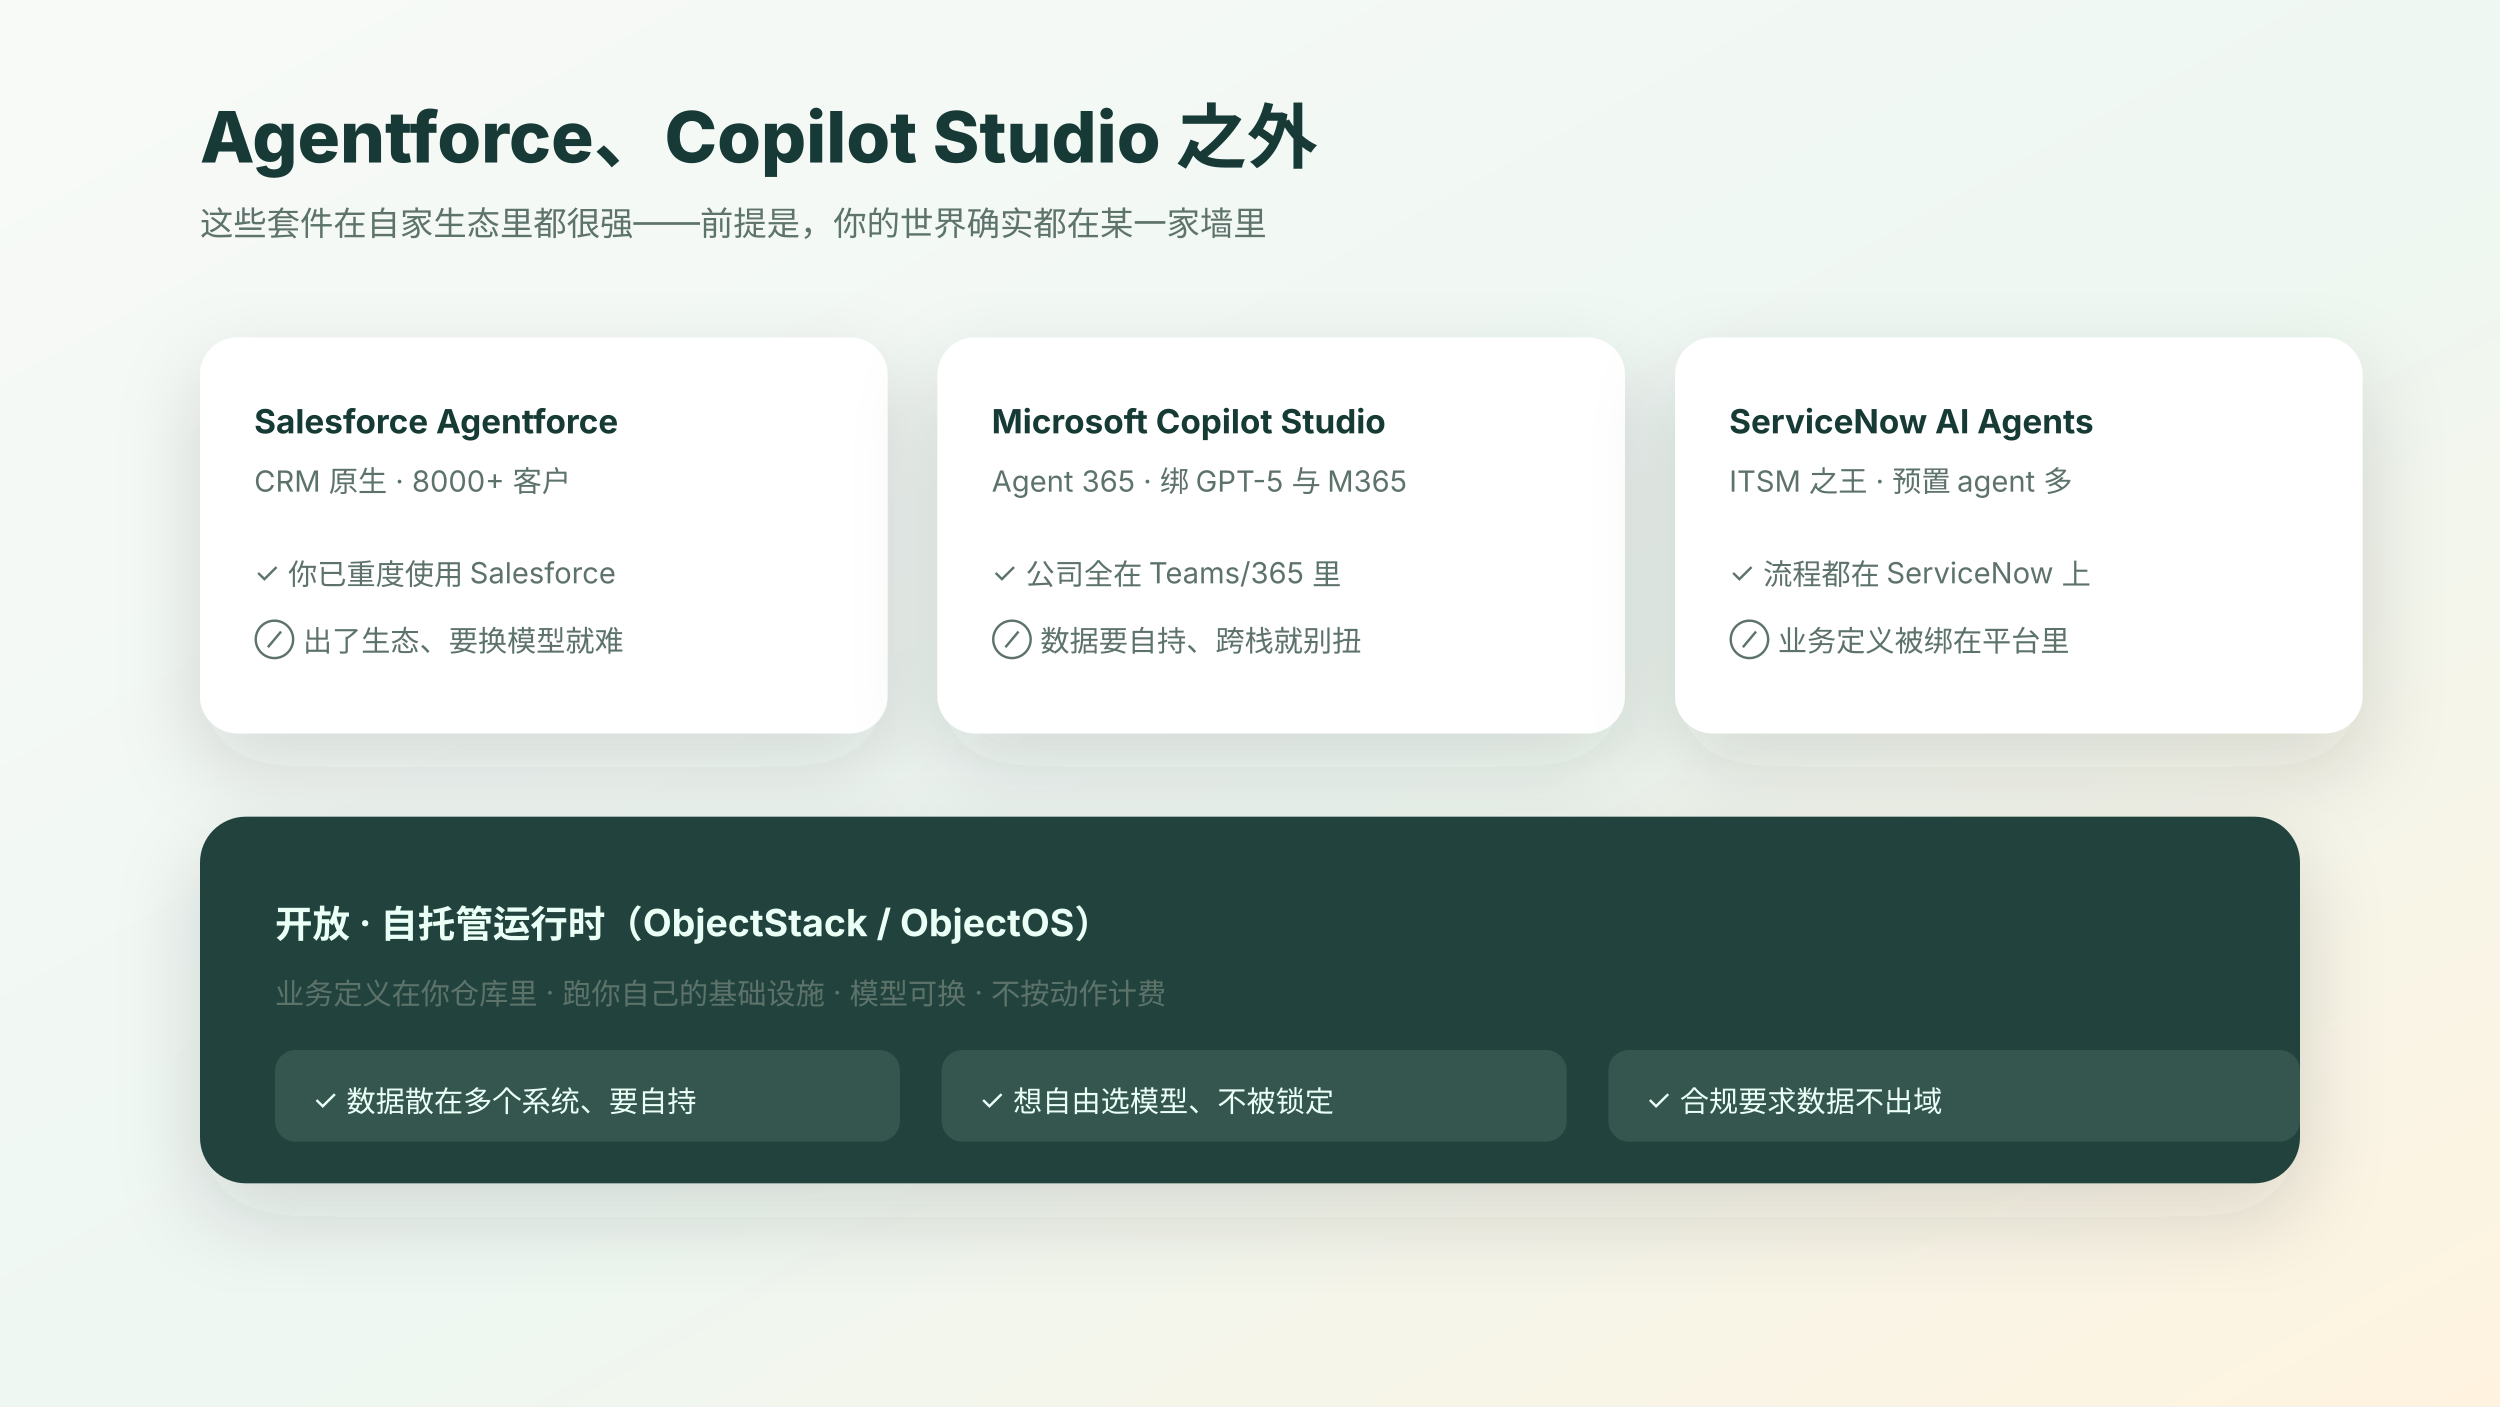
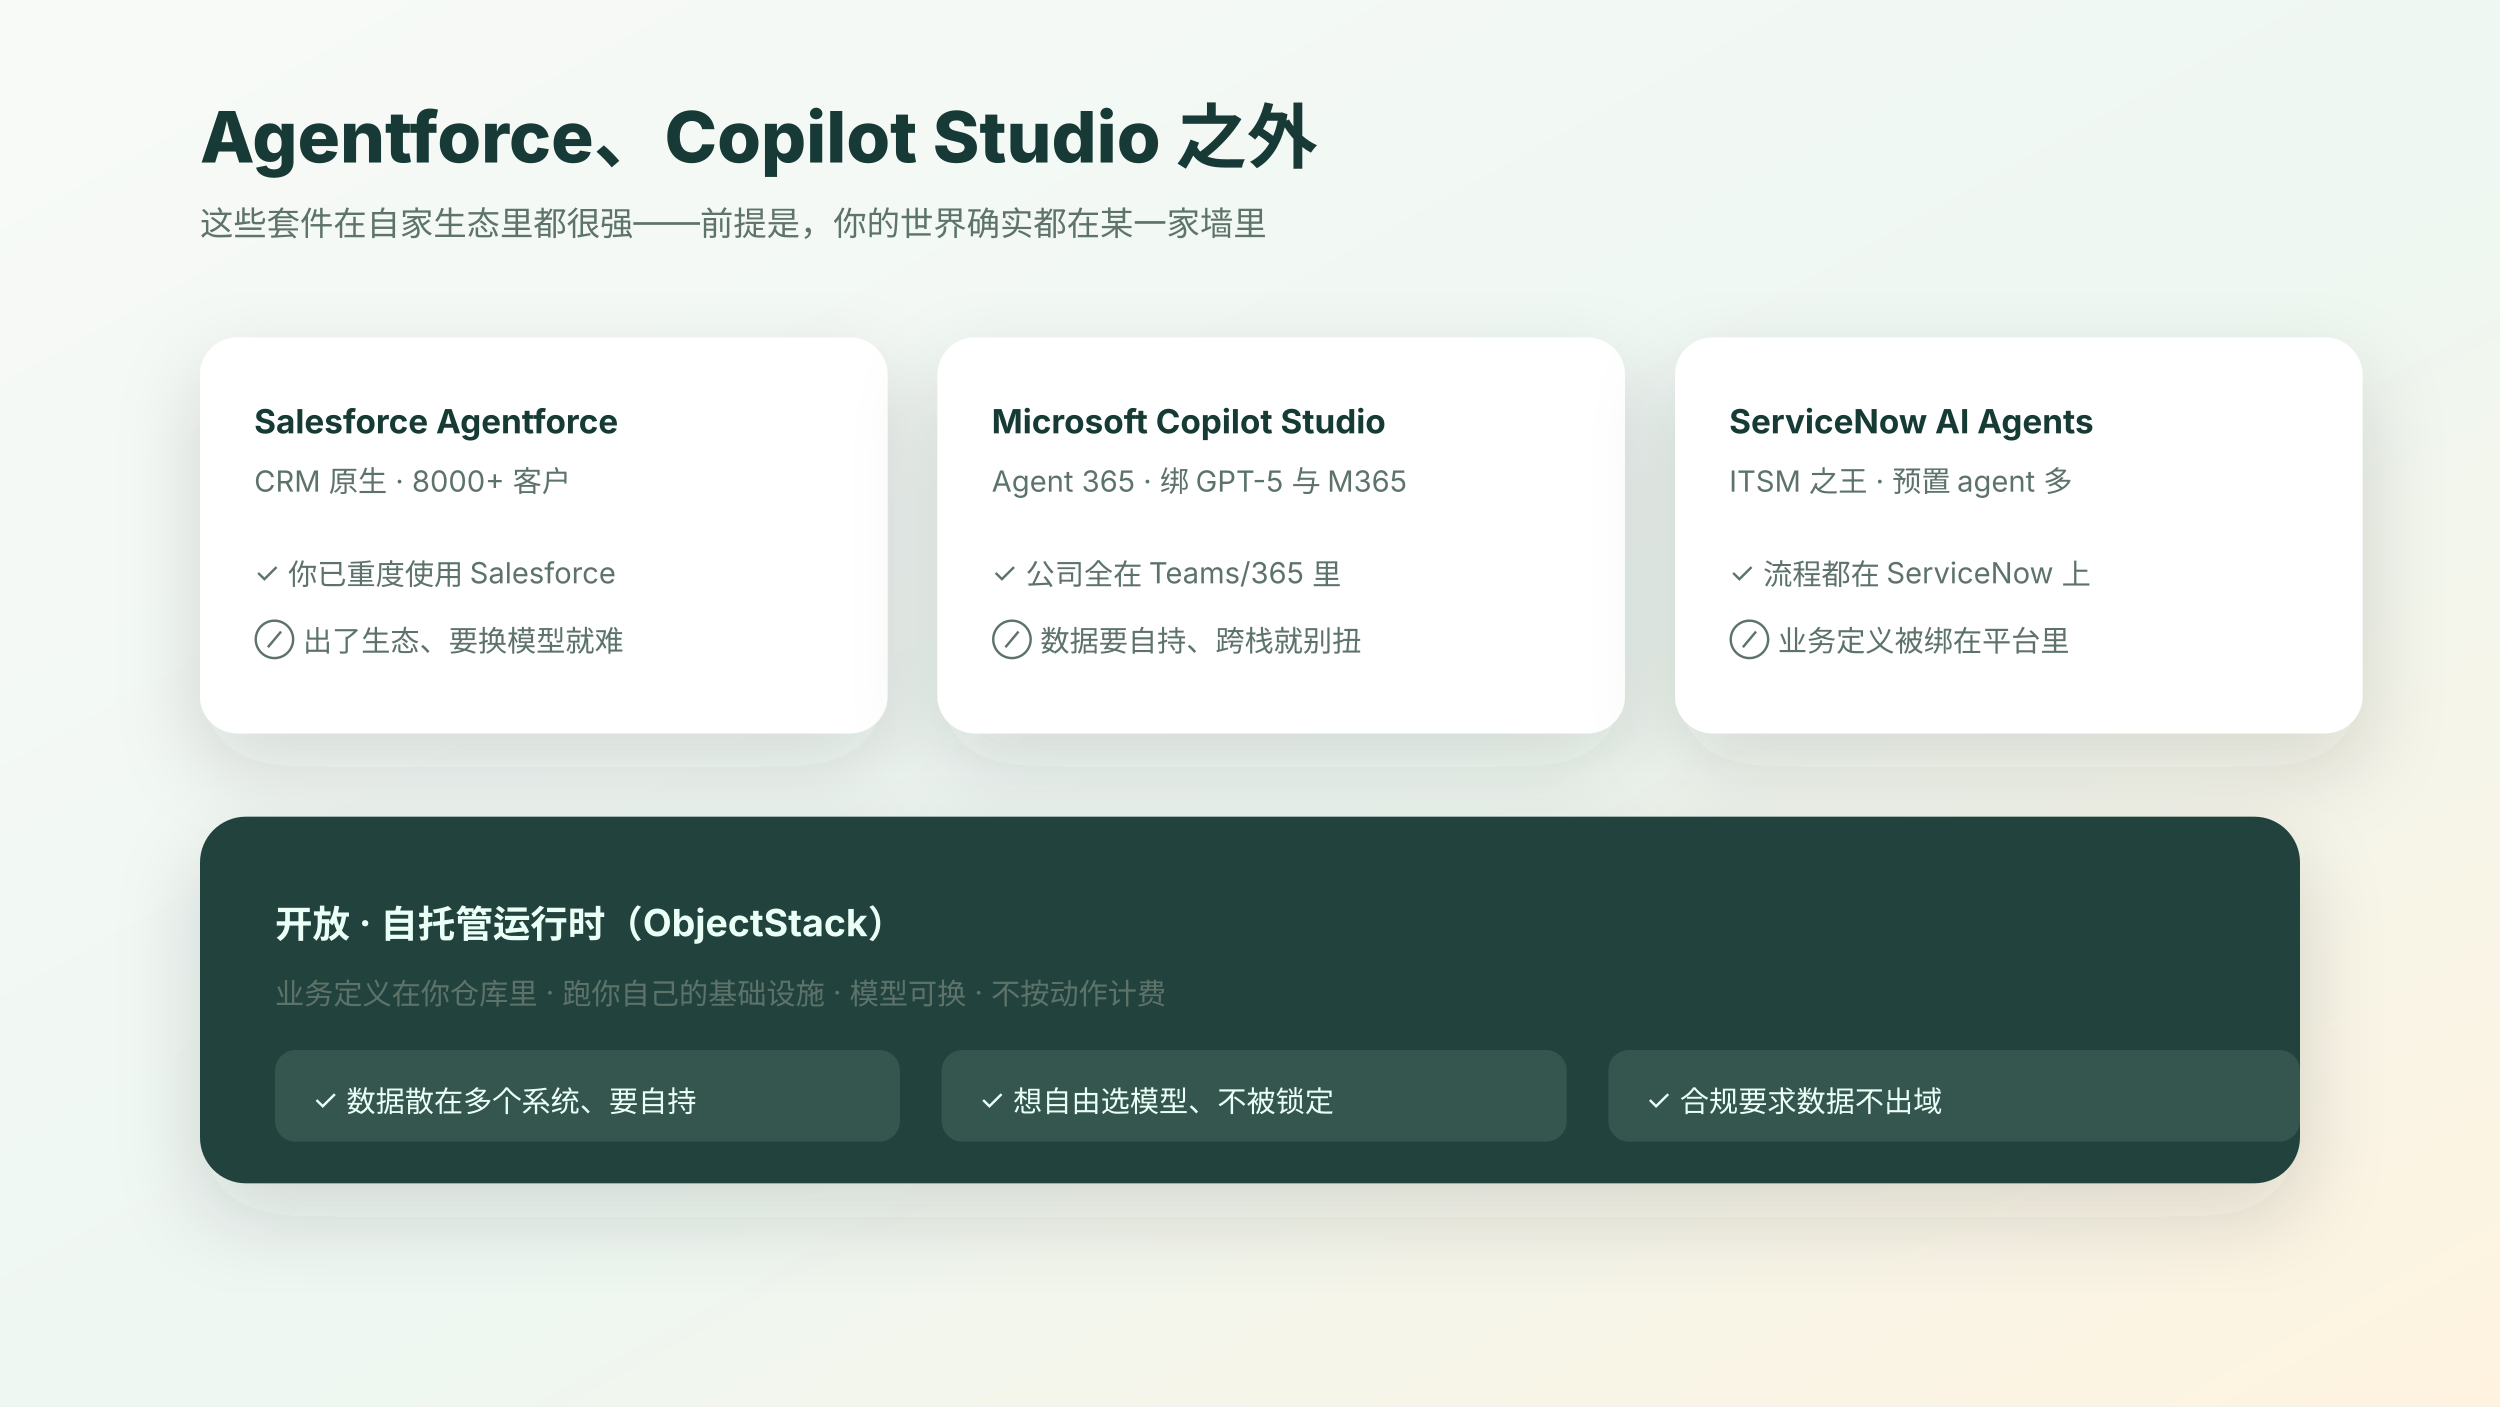
<svg xmlns="http://www.w3.org/2000/svg" viewBox="0 0 1200 675" role="img" aria-label="三家封闭 agent 套件与一个开放自托管运行时的适用场景对比">
  <defs>
    <linearGradient id="bg" x1="0" x2="1" y1="0" y2="1">
      <stop stop-color="#f8faf7" />
      <stop offset=".55" stop-color="#eef7f2" />
      <stop offset="1" stop-color="#fff3df" />
    </linearGradient>
    <filter id="shadow" x="-20%" y="-20%" width="140%" height="150%">
      <feDropShadow dx="0" dy="16" stdDeviation="20" flood-color="#24342f" flood-opacity=".15" />
    </filter>
    <style>
      text{font-family:-apple-system,BlinkMacSystemFont,"Segoe UI",sans-serif;fill:#173a36}
      .tiny{font-size:16px;fill:#5d736b}.label{font-size:18px;font-weight:720}.invert{fill:#eafff6}.soft{fill:#5d736b;font-size:14px}.h{font-size:16px;font-weight:700}
    </style>
  </defs>
  <rect width="1200" height="675" fill="url(#bg)" />
  <text x="96" y="78" font-size="34" font-weight="780">Agentforce、Copilot Studio 之外</text>
  <text x="96" y="113" class="tiny">这些套件在自家生态里都很强——前提是，你的世界确实都在某一家墙里</text>
  <g transform="translate(96 162)">
    <g filter="url(#shadow)">
      <rect width="330" height="190" rx="18" fill="#ffffff" />
      <text x="26" y="46" class="h">Salesforce Agentforce</text>
      <text x="26" y="74" class="soft">CRM 原生 · 8000+ 客户</text>
      <text x="26" y="118" class="soft" fill="#1f6b4a">✓ 你已重度使用 Salesforce</text>
      <text x="26" y="150" class="soft" fill="#9a3b1f">⊘ 出了生态、要换模型就难</text>
    </g>
    <g filter="url(#shadow)" transform="translate(354 0)">
      <rect width="330" height="190" rx="18" fill="#ffffff" />
      <text x="26" y="46" class="h">Microsoft Copilot Studio</text>
      <text x="26" y="74" class="soft">Agent 365 · 绑 GPT-5 与 M365</text>
      <text x="26" y="118" class="soft" fill="#1f6b4a">✓ 公司全在 Teams/365 里</text>
      <text x="26" y="150" class="soft" fill="#9a3b1f">⊘ 数据要自持、跨栈就别扭</text>
    </g>
    <g filter="url(#shadow)" transform="translate(708 0)">
      <rect width="330" height="190" rx="18" fill="#ffffff" />
      <text x="26" y="46" class="h">ServiceNow AI Agents</text>
      <text x="26" y="74" class="soft">ITSM 之王 · 预置 agent 多</text>
      <text x="26" y="118" class="soft" fill="#1f6b4a">✓ 流程都在 ServiceNow 上</text>
      <text x="26" y="150" class="soft" fill="#9a3b1f">⊘ 业务定义被绑在平台里</text>
    </g>
  </g>
  <g transform="translate(96 392)" filter="url(#shadow)">
    <rect width="1008" height="176" rx="22" fill="#22433d" />
-     <text x="36" y="58" class="label invert">开放 · 自托管运行时（ObjectStack / ObjectOS）</text>
+     <text x="36" y="58" class="label invert">开放 · 自托管运行时（ObjectStack）</text>
    <text x="36" y="90" class="soft" fill="#a9c4ba">业务定义在你仓库里 · 跑你自己的基础设施 · 模型可换 · 不按动作计费</text>
    <g transform="translate(36 112)" font-size="14">
      <rect width="300" height="44" rx="10" fill="#35564f" />
      <text x="18" y="29" class="invert">✓ 数据散在多个系统、要自持</text>
      <rect x="320" y="0" width="300" height="44" rx="10" fill="#35564f" />
      <text x="338" y="29" class="invert">✓ 想自由选模型、不被锁定</text>
      <rect x="640" y="0" width="332" height="44" rx="10" fill="#35564f" />
      <text x="658" y="29" class="invert">✓ 合规要求数据不出域</text>
    </g>
  </g>
</svg>
